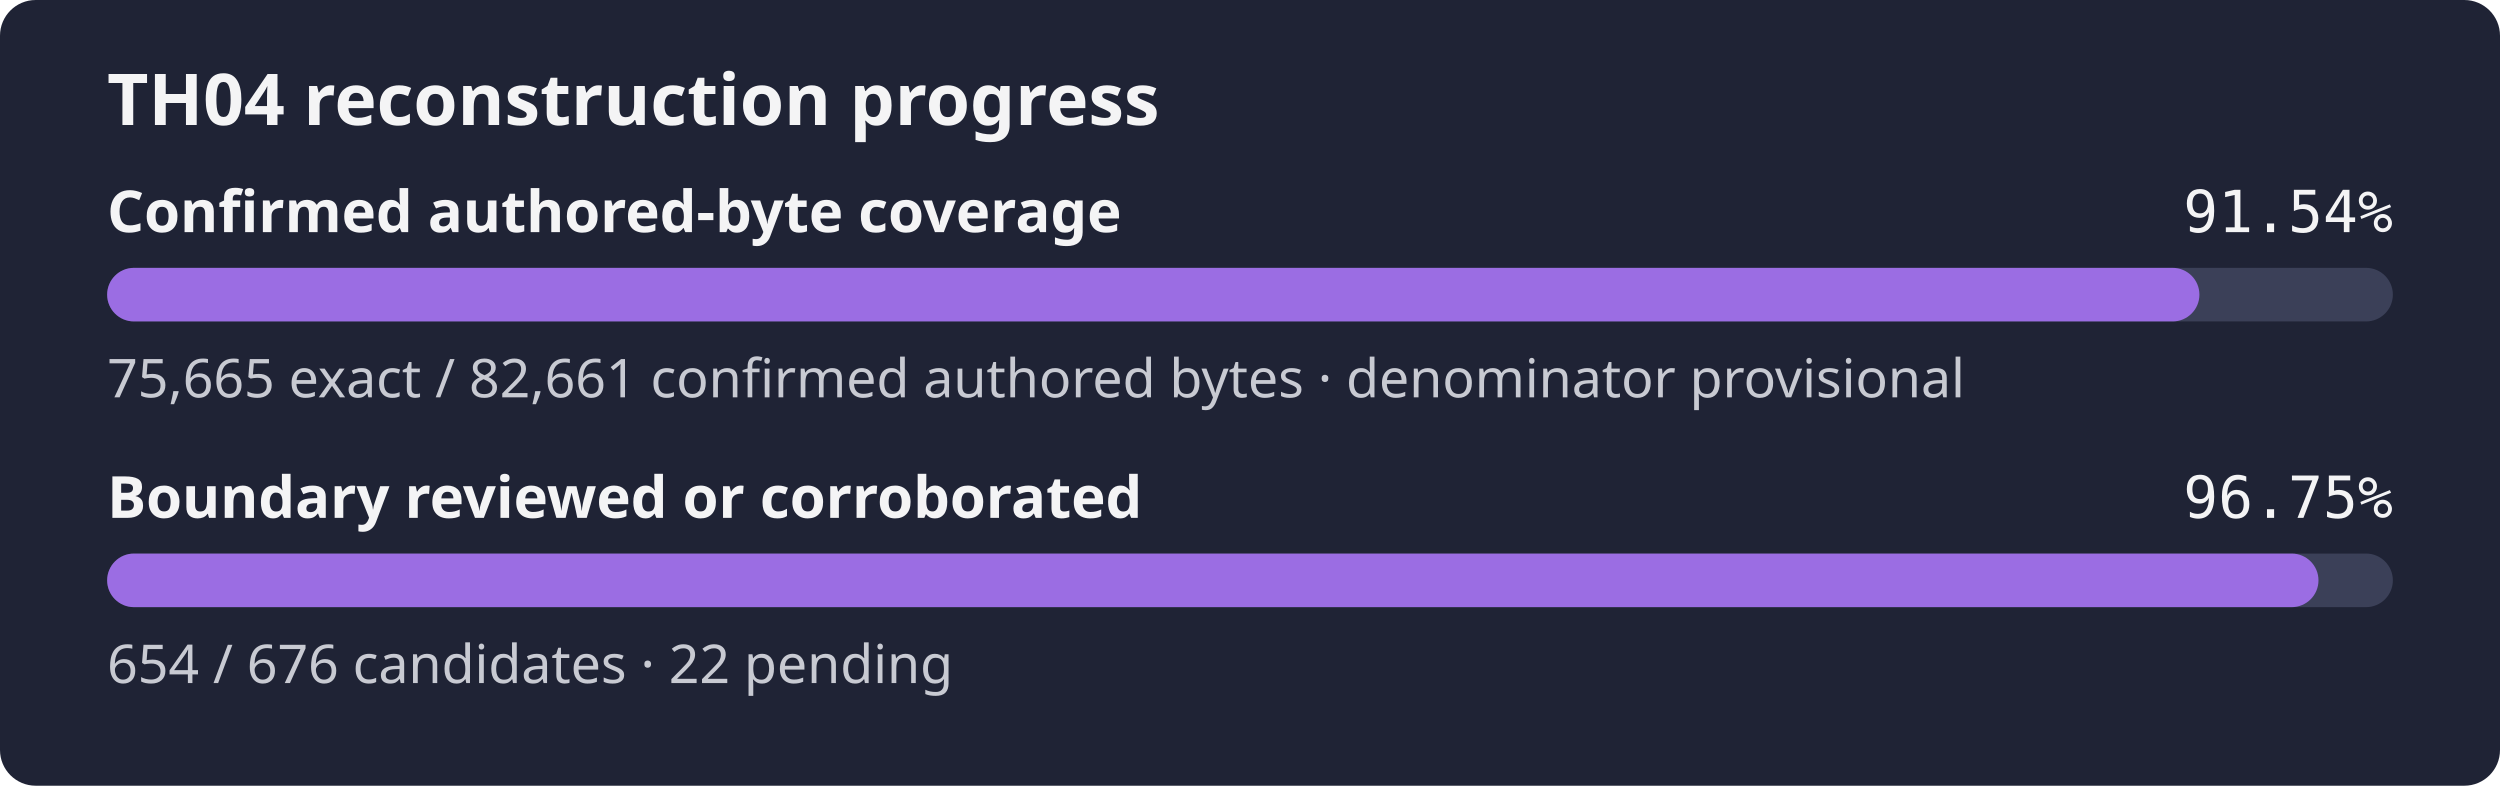
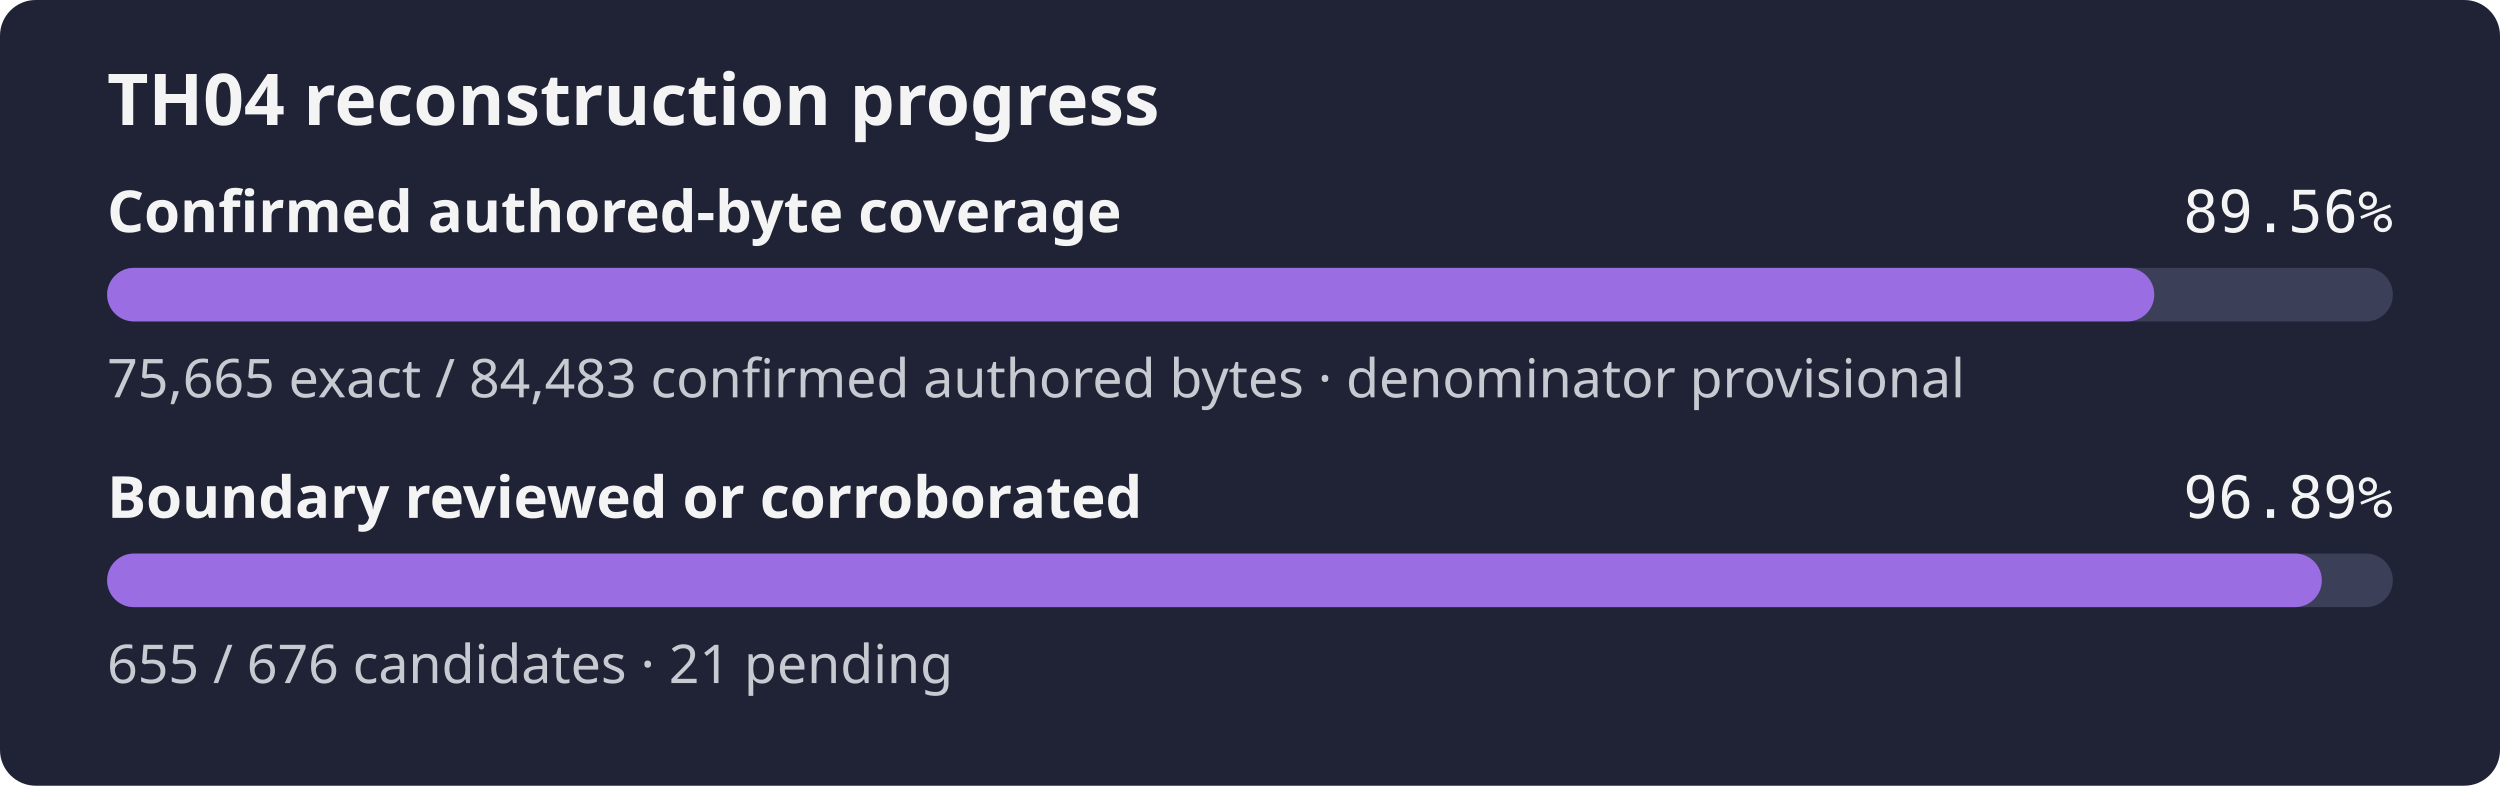
- <svg xmlns="http://www.w3.org/2000/svg" width="560" height="176" role="img" aria-label="TH04 reconstruction progress: 91.54% of the confirmed authored-byte set is exact, boundary reviewed or corroborated 96.75%">
+ <svg xmlns="http://www.w3.org/2000/svg" width="560" height="176" role="img" aria-label="TH04 reconstruction progress: 89.56% of the confirmed authored-byte set is exact, boundary reviewed or corroborated 96.89%">
  <rect width="560" height="176" rx="8" fill="#1f2335" />
  <text x="24" y="28" fill="#f4f4f5" font-family="sans-serif" font-size="16" font-weight="600">TH04 reconstruction progress</text>
  <text x="24" y="52" fill="#f4f4f5" font-family="sans-serif" font-size="13" font-weight="600">Confirmed authored-byte coverage</text>
-   <text x="536" y="52" fill="#f4f4f5" text-anchor="end" font-family="monospace" font-size="13">91.54%</text>
+   <text x="536" y="52" fill="#f4f4f5" text-anchor="end" font-family="monospace" font-size="13">89.56%</text>
  <rect x="24" y="60" width="512" height="12" rx="6" fill="#3b4058" />
-   <rect x="24" y="60" width="468.67" height="12" rx="6" fill="#9b6de3" />
-   <text x="24" y="89" fill="#c8cad2" font-family="sans-serif" font-size="12">75,665 exact / 82,661 confirmed authored bytes · denominator provisional</text>
+   <rect x="24" y="60" width="458.56" height="12" rx="6" fill="#9b6de3" />
+   <text x="24" y="89" fill="#c8cad2" font-family="sans-serif" font-size="12">75,665 exact / 84,483 confirmed authored bytes · denominator provisional</text>
  <text x="24" y="116" fill="#f4f4f5" font-family="sans-serif" font-size="13" font-weight="600">Boundary reviewed or corroborated</text>
-   <text x="536" y="116" fill="#f4f4f5" text-anchor="end" font-family="monospace" font-size="13">96.75%</text>
+   <text x="536" y="116" fill="#f4f4f5" text-anchor="end" font-family="monospace" font-size="13">96.89%</text>
  <rect x="24" y="124" width="512" height="12" rx="6" fill="#3b4058" />
-   <rect x="24" y="124" width="495.34" height="12" rx="6" fill="#9b6de3" />
-   <text x="24" y="153" fill="#c8cad2" font-family="sans-serif" font-size="12">654 / 676 candidates · 22 pending</text>
+   <rect x="24" y="124" width="496.09" height="12" rx="6" fill="#9b6de3" />
+   <text x="24" y="153" fill="#c8cad2" font-family="sans-serif" font-size="12">655 / 676 candidates · 21 pending</text>
</svg>
